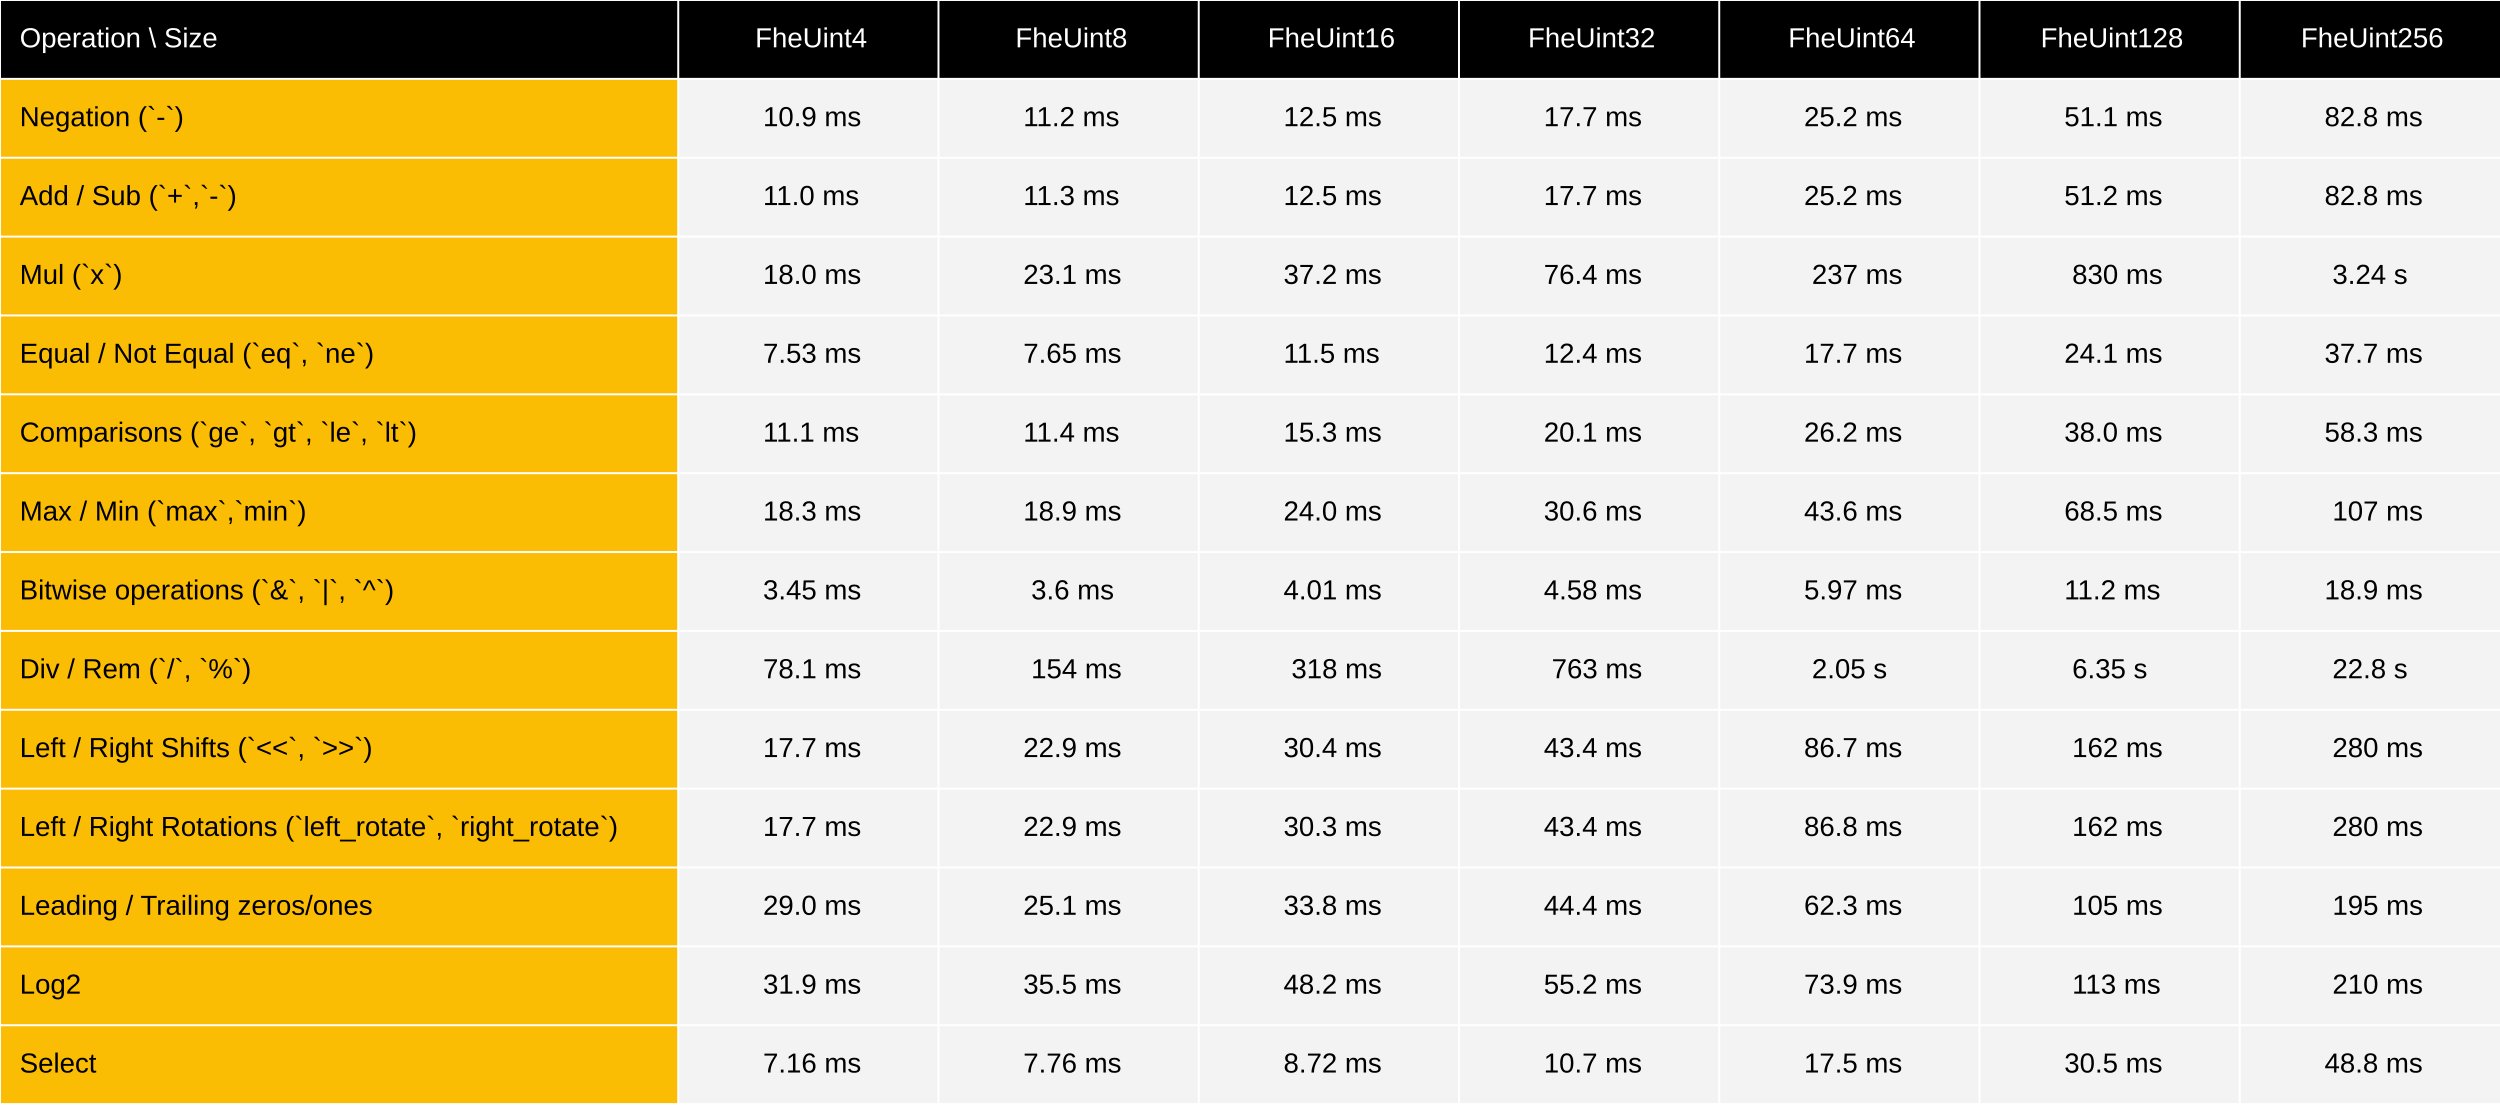
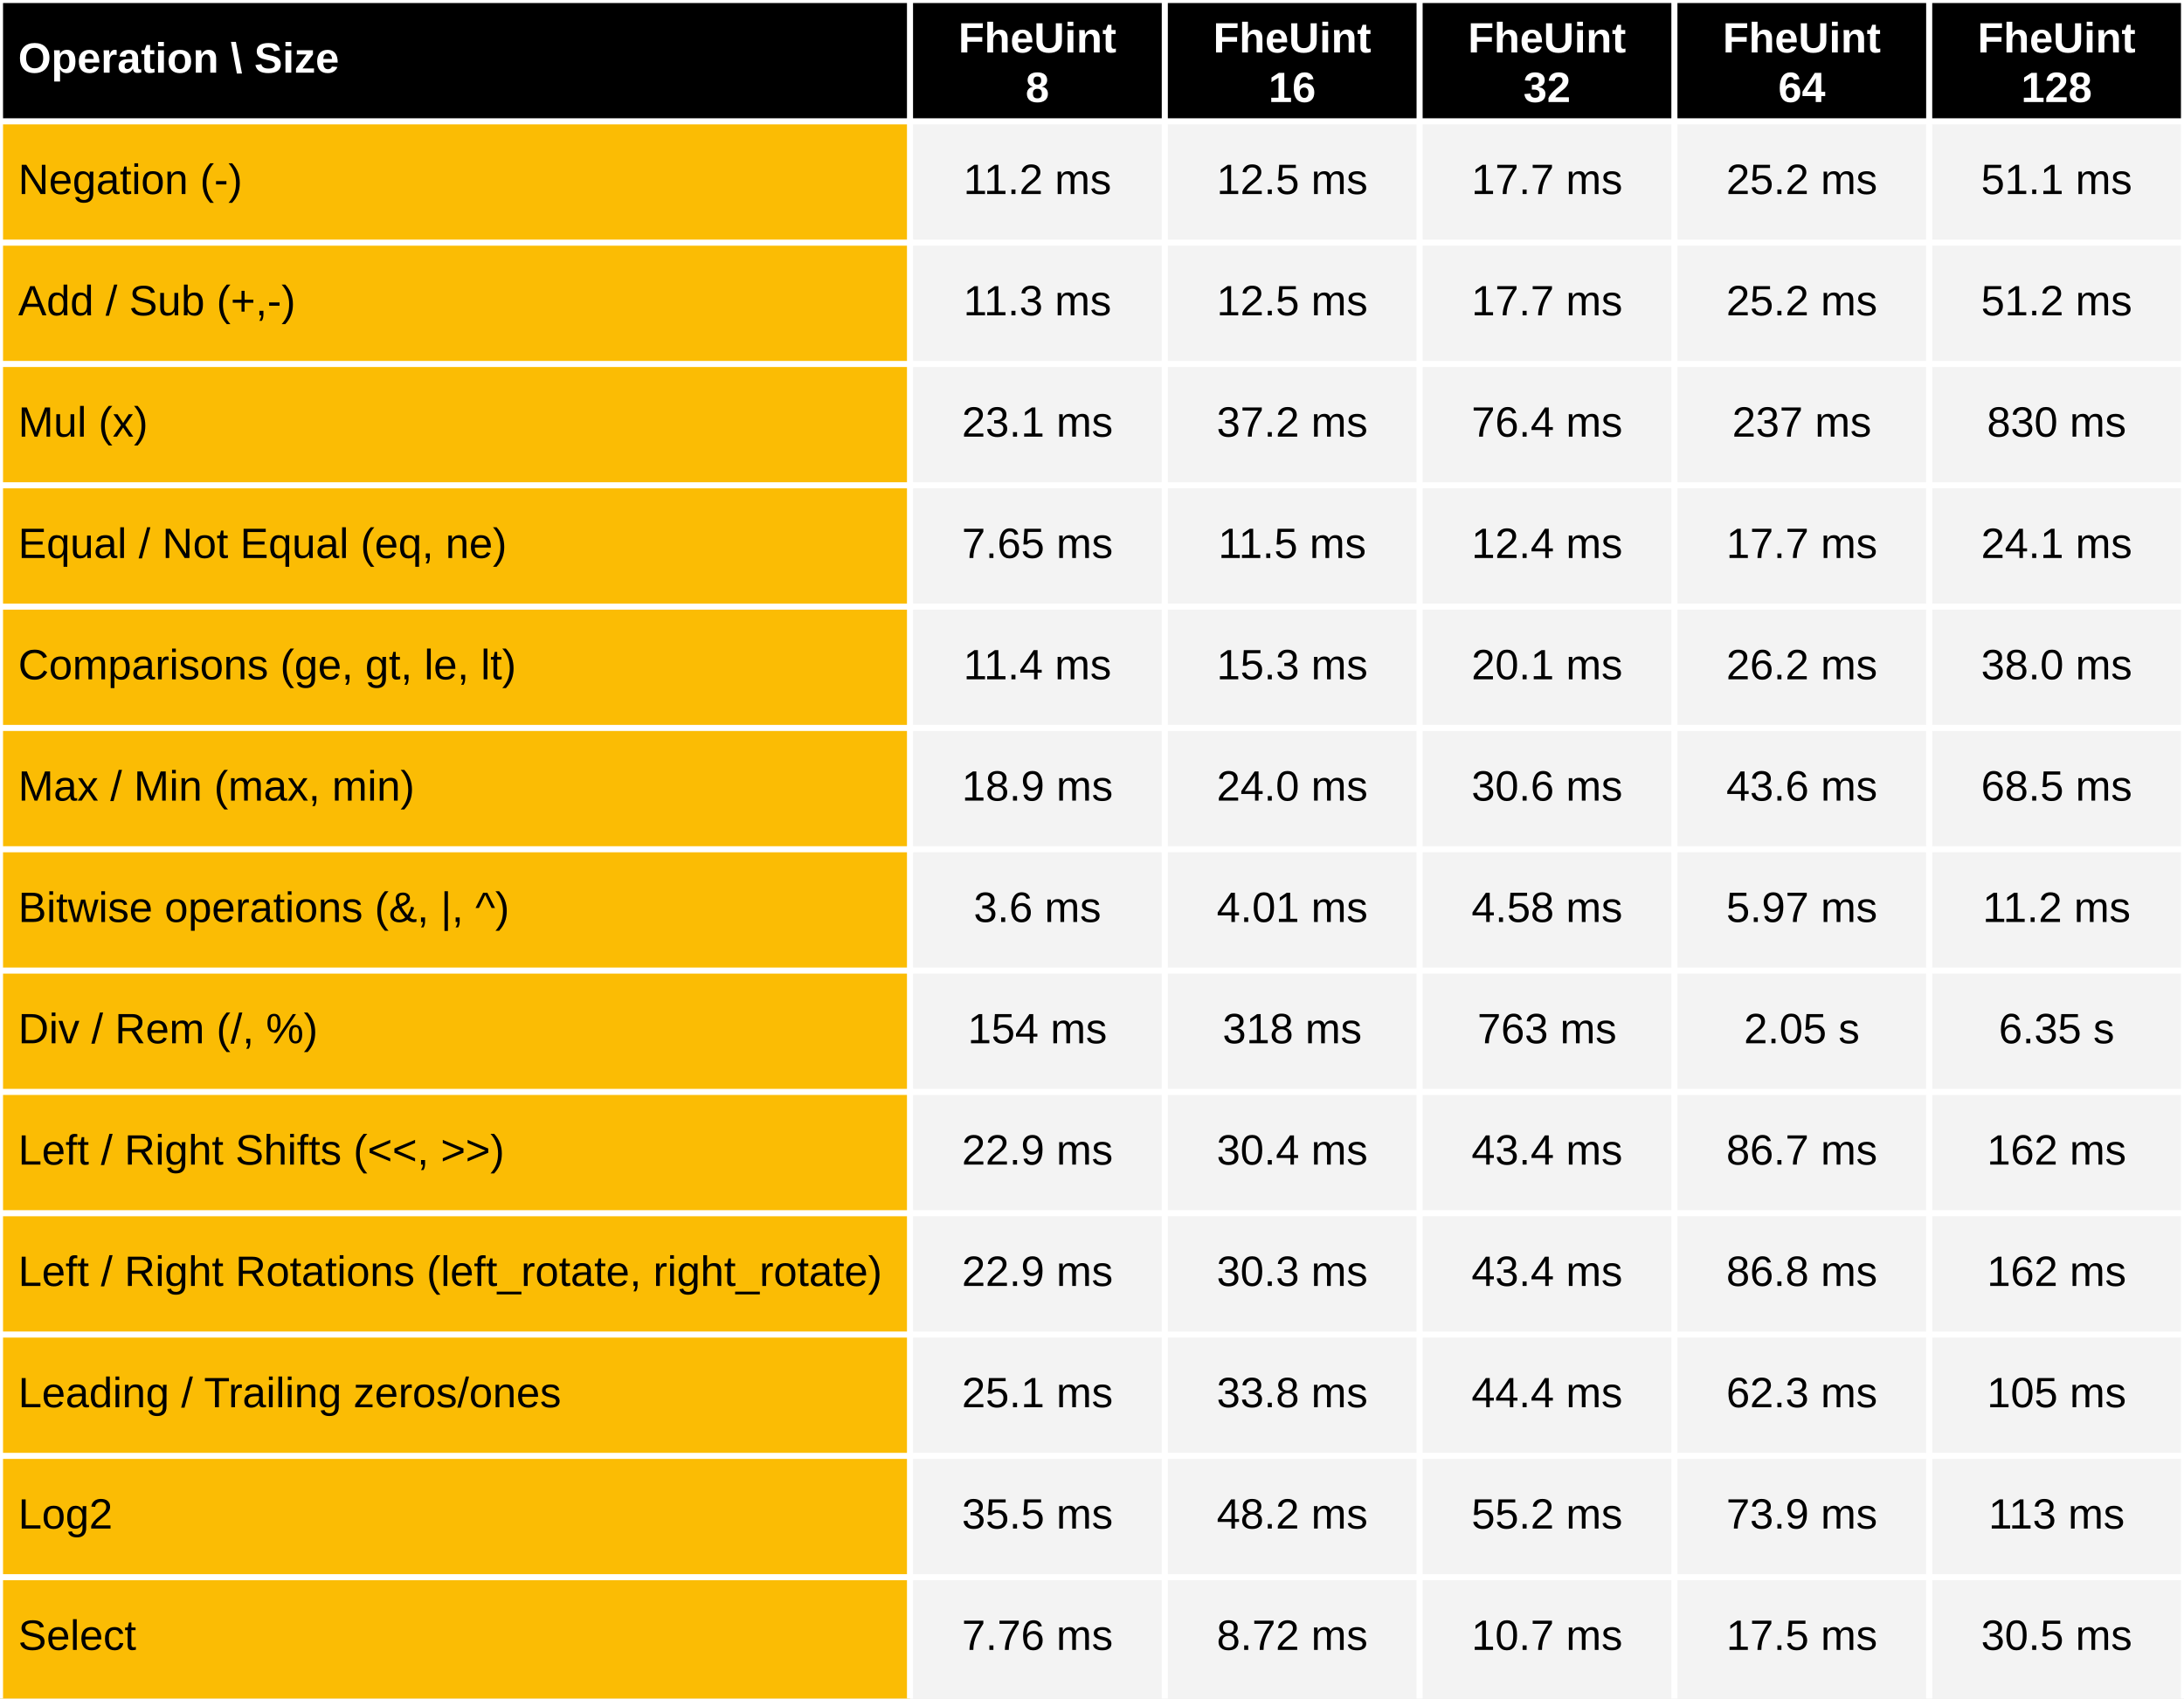
- <svg xmlns="http://www.w3.org/2000/svg" width="1268.0" height="560" viewBox="0 0 1268.0 560">
-   <rect x="0" y="0" width="1268.0" height="40" fill="black" />
-   <text x="10" y="24.0" fill="white" font-family="Arial" font-size="14">Operation \ Size</text>
-   <text x="383.0" y="24.0" fill="white" font-family="Arial" font-size="14">FheUint4</text>
-   <text x="515.0" y="24.0" fill="white" font-family="Arial" font-size="14">FheUint8</text>
-   <text x="643.0" y="24.0" fill="white" font-family="Arial" font-size="14">FheUint16</text>
-   <text x="775.0" y="24.0" fill="white" font-family="Arial" font-size="14">FheUint32</text>
-   <text x="907.0" y="24.0" fill="white" font-family="Arial" font-size="14">FheUint64</text>
-   <text x="1035.0" y="24.0" fill="white" font-family="Arial" font-size="14">FheUint128</text>
-   <text x="1167.0" y="24.0" fill="white" font-family="Arial" font-size="14">FheUint256</text>
-   <rect x="0" y="40" width="1268.0" height="40" fill="#fbbc04" />
-   <text x="10" y="64.0" fill="black" font-family="Arial" font-size="14">Negation (`-`)</text>
-   <rect x="344.0" y="40" width="1268.0" height="40" fill="#f3f3f3" />
-   <text x="387.0" y="64.0" fill="black" font-family="Arial" font-size="14">10.9 ms</text>
-   <rect x="476.0" y="40" width="1268.0" height="40" fill="#f3f3f3" />
-   <text x="519.0" y="64.0" fill="black" font-family="Arial" font-size="14">11.2 ms</text>
-   <rect x="608.0" y="40" width="1268.0" height="40" fill="#f3f3f3" />
-   <text x="651.0" y="64.0" fill="black" font-family="Arial" font-size="14">12.5 ms</text>
-   <rect x="740.0" y="40" width="1268.0" height="40" fill="#f3f3f3" />
-   <text x="783.0" y="64.0" fill="black" font-family="Arial" font-size="14">17.7 ms</text>
-   <rect x="872.0" y="40" width="1268.0" height="40" fill="#f3f3f3" />
-   <text x="915.0" y="64.0" fill="black" font-family="Arial" font-size="14">25.2 ms</text>
-   <rect x="1004.0" y="40" width="1268.0" height="40" fill="#f3f3f3" />
-   <text x="1047.0" y="64.0" fill="black" font-family="Arial" font-size="14">51.1 ms</text>
-   <rect x="1136.0" y="40" width="1268.0" height="40" fill="#f3f3f3" />
-   <text x="1179.0" y="64.0" fill="black" font-family="Arial" font-size="14">82.8 ms</text>
-   <rect x="0" y="80" width="1268.0" height="40" fill="#fbbc04" />
-   <text x="10" y="104.0" fill="black" font-family="Arial" font-size="14">Add / Sub (`+`,`-`)</text>
-   <rect x="344.0" y="80" width="1268.0" height="40" fill="#f3f3f3" />
-   <text x="387.0" y="104.0" fill="black" font-family="Arial" font-size="14">11.0 ms</text>
-   <rect x="476.0" y="80" width="1268.0" height="40" fill="#f3f3f3" />
-   <text x="519.0" y="104.0" fill="black" font-family="Arial" font-size="14">11.3 ms</text>
-   <rect x="608.0" y="80" width="1268.0" height="40" fill="#f3f3f3" />
-   <text x="651.0" y="104.0" fill="black" font-family="Arial" font-size="14">12.5 ms</text>
-   <rect x="740.0" y="80" width="1268.0" height="40" fill="#f3f3f3" />
-   <text x="783.0" y="104.0" fill="black" font-family="Arial" font-size="14">17.7 ms</text>
-   <rect x="872.0" y="80" width="1268.0" height="40" fill="#f3f3f3" />
-   <text x="915.0" y="104.0" fill="black" font-family="Arial" font-size="14">25.2 ms</text>
-   <rect x="1004.0" y="80" width="1268.0" height="40" fill="#f3f3f3" />
-   <text x="1047.0" y="104.0" fill="black" font-family="Arial" font-size="14">51.2 ms</text>
-   <rect x="1136.0" y="80" width="1268.0" height="40" fill="#f3f3f3" />
-   <text x="1179.0" y="104.0" fill="black" font-family="Arial" font-size="14">82.8 ms</text>
-   <rect x="0" y="120" width="1268.0" height="40" fill="#fbbc04" />
-   <text x="10" y="144.0" fill="black" font-family="Arial" font-size="14">Mul (`x`)</text>
-   <rect x="344.0" y="120" width="1268.0" height="40" fill="#f3f3f3" />
-   <text x="387.0" y="144.0" fill="black" font-family="Arial" font-size="14">18.0 ms</text>
-   <rect x="476.0" y="120" width="1268.0" height="40" fill="#f3f3f3" />
-   <text x="519.0" y="144.0" fill="black" font-family="Arial" font-size="14">23.1 ms</text>
-   <rect x="608.0" y="120" width="1268.0" height="40" fill="#f3f3f3" />
-   <text x="651.0" y="144.0" fill="black" font-family="Arial" font-size="14">37.2 ms</text>
-   <rect x="740.0" y="120" width="1268.0" height="40" fill="#f3f3f3" />
-   <text x="783.0" y="144.0" fill="black" font-family="Arial" font-size="14">76.4 ms</text>
-   <rect x="872.0" y="120" width="1268.0" height="40" fill="#f3f3f3" />
-   <text x="919.0" y="144.0" fill="black" font-family="Arial" font-size="14">237 ms</text>
-   <rect x="1004.0" y="120" width="1268.0" height="40" fill="#f3f3f3" />
-   <text x="1051.0" y="144.0" fill="black" font-family="Arial" font-size="14">830 ms</text>
-   <rect x="1136.0" y="120" width="1268.0" height="40" fill="#f3f3f3" />
-   <text x="1183.0" y="144.0" fill="black" font-family="Arial" font-size="14">3.24 s</text>
-   <rect x="0" y="160" width="1268.0" height="40" fill="#fbbc04" />
-   <text x="10" y="184.0" fill="black" font-family="Arial" font-size="14">Equal / Not Equal (`eq`, `ne`)</text>
-   <rect x="344.0" y="160" width="1268.0" height="40" fill="#f3f3f3" />
-   <text x="387.0" y="184.0" fill="black" font-family="Arial" font-size="14">7.53 ms</text>
-   <rect x="476.0" y="160" width="1268.0" height="40" fill="#f3f3f3" />
-   <text x="519.0" y="184.0" fill="black" font-family="Arial" font-size="14">7.65 ms</text>
-   <rect x="608.0" y="160" width="1268.0" height="40" fill="#f3f3f3" />
-   <text x="651.0" y="184.0" fill="black" font-family="Arial" font-size="14">11.5 ms</text>
-   <rect x="740.0" y="160" width="1268.0" height="40" fill="#f3f3f3" />
-   <text x="783.0" y="184.0" fill="black" font-family="Arial" font-size="14">12.4 ms</text>
-   <rect x="872.0" y="160" width="1268.0" height="40" fill="#f3f3f3" />
-   <text x="915.0" y="184.0" fill="black" font-family="Arial" font-size="14">17.7 ms</text>
-   <rect x="1004.0" y="160" width="1268.0" height="40" fill="#f3f3f3" />
-   <text x="1047.0" y="184.0" fill="black" font-family="Arial" font-size="14">24.1 ms</text>
-   <rect x="1136.0" y="160" width="1268.0" height="40" fill="#f3f3f3" />
-   <text x="1179.0" y="184.0" fill="black" font-family="Arial" font-size="14">37.7 ms</text>
-   <rect x="0" y="200" width="1268.0" height="40" fill="#fbbc04" />
-   <text x="10" y="224.0" fill="black" font-family="Arial" font-size="14">Comparisons  (`ge`, `gt`, `le`, `lt`)</text>
-   <rect x="344.0" y="200" width="1268.0" height="40" fill="#f3f3f3" />
-   <text x="387.0" y="224.0" fill="black" font-family="Arial" font-size="14">11.1 ms</text>
-   <rect x="476.0" y="200" width="1268.0" height="40" fill="#f3f3f3" />
-   <text x="519.0" y="224.0" fill="black" font-family="Arial" font-size="14">11.4 ms</text>
-   <rect x="608.0" y="200" width="1268.0" height="40" fill="#f3f3f3" />
-   <text x="651.0" y="224.0" fill="black" font-family="Arial" font-size="14">15.3 ms</text>
-   <rect x="740.0" y="200" width="1268.0" height="40" fill="#f3f3f3" />
-   <text x="783.0" y="224.0" fill="black" font-family="Arial" font-size="14">20.1 ms</text>
-   <rect x="872.0" y="200" width="1268.0" height="40" fill="#f3f3f3" />
-   <text x="915.0" y="224.0" fill="black" font-family="Arial" font-size="14">26.2 ms</text>
-   <rect x="1004.0" y="200" width="1268.0" height="40" fill="#f3f3f3" />
-   <text x="1047.0" y="224.0" fill="black" font-family="Arial" font-size="14">38.0 ms</text>
-   <rect x="1136.0" y="200" width="1268.0" height="40" fill="#f3f3f3" />
-   <text x="1179.0" y="224.0" fill="black" font-family="Arial" font-size="14">58.3 ms</text>
-   <rect x="0" y="240" width="1268.0" height="40" fill="#fbbc04" />
-   <text x="10" y="264.0" fill="black" font-family="Arial" font-size="14">Max / Min   (`max`,`min`)</text>
-   <rect x="344.0" y="240" width="1268.0" height="40" fill="#f3f3f3" />
-   <text x="387.0" y="264.0" fill="black" font-family="Arial" font-size="14">18.3 ms</text>
-   <rect x="476.0" y="240" width="1268.0" height="40" fill="#f3f3f3" />
-   <text x="519.0" y="264.0" fill="black" font-family="Arial" font-size="14">18.9 ms</text>
-   <rect x="608.0" y="240" width="1268.0" height="40" fill="#f3f3f3" />
-   <text x="651.0" y="264.0" fill="black" font-family="Arial" font-size="14">24.0 ms</text>
-   <rect x="740.0" y="240" width="1268.0" height="40" fill="#f3f3f3" />
-   <text x="783.0" y="264.0" fill="black" font-family="Arial" font-size="14">30.6 ms</text>
-   <rect x="872.0" y="240" width="1268.0" height="40" fill="#f3f3f3" />
-   <text x="915.0" y="264.0" fill="black" font-family="Arial" font-size="14">43.6 ms</text>
-   <rect x="1004.0" y="240" width="1268.0" height="40" fill="#f3f3f3" />
-   <text x="1047.0" y="264.0" fill="black" font-family="Arial" font-size="14">68.5 ms</text>
-   <rect x="1136.0" y="240" width="1268.0" height="40" fill="#f3f3f3" />
-   <text x="1183.0" y="264.0" fill="black" font-family="Arial" font-size="14">107 ms</text>
-   <rect x="0" y="280" width="1268.0" height="40" fill="#fbbc04" />
-   <text x="10" y="304.0" fill="black" font-family="Arial" font-size="14">Bitwise operations (`&amp;`, `|`, `^`)</text>
-   <rect x="344.0" y="280" width="1268.0" height="40" fill="#f3f3f3" />
-   <text x="387.0" y="304.0" fill="black" font-family="Arial" font-size="14">3.45 ms</text>
-   <rect x="476.0" y="280" width="1268.0" height="40" fill="#f3f3f3" />
-   <text x="523.0" y="304.0" fill="black" font-family="Arial" font-size="14">3.6 ms</text>
-   <rect x="608.0" y="280" width="1268.0" height="40" fill="#f3f3f3" />
-   <text x="651.0" y="304.0" fill="black" font-family="Arial" font-size="14">4.01 ms</text>
-   <rect x="740.0" y="280" width="1268.0" height="40" fill="#f3f3f3" />
-   <text x="783.0" y="304.0" fill="black" font-family="Arial" font-size="14">4.58 ms</text>
-   <rect x="872.0" y="280" width="1268.0" height="40" fill="#f3f3f3" />
-   <text x="915.0" y="304.0" fill="black" font-family="Arial" font-size="14">5.97 ms</text>
-   <rect x="1004.0" y="280" width="1268.0" height="40" fill="#f3f3f3" />
-   <text x="1047.0" y="304.0" fill="black" font-family="Arial" font-size="14">11.2 ms</text>
-   <rect x="1136.0" y="280" width="1268.0" height="40" fill="#f3f3f3" />
-   <text x="1179.0" y="304.0" fill="black" font-family="Arial" font-size="14">18.9 ms</text>
-   <rect x="0" y="320" width="1268.0" height="40" fill="#fbbc04" />
-   <text x="10" y="344.0" fill="black" font-family="Arial" font-size="14">Div / Rem  (`/`, `%`)</text>
-   <rect x="344.0" y="320" width="1268.0" height="40" fill="#f3f3f3" />
-   <text x="387.0" y="344.0" fill="black" font-family="Arial" font-size="14">78.1 ms</text>
-   <rect x="476.0" y="320" width="1268.0" height="40" fill="#f3f3f3" />
-   <text x="523.0" y="344.0" fill="black" font-family="Arial" font-size="14">154 ms</text>
-   <rect x="608.0" y="320" width="1268.0" height="40" fill="#f3f3f3" />
-   <text x="655.0" y="344.0" fill="black" font-family="Arial" font-size="14">318 ms</text>
-   <rect x="740.0" y="320" width="1268.0" height="40" fill="#f3f3f3" />
-   <text x="787.0" y="344.0" fill="black" font-family="Arial" font-size="14">763 ms</text>
-   <rect x="872.0" y="320" width="1268.0" height="40" fill="#f3f3f3" />
-   <text x="919.0" y="344.0" fill="black" font-family="Arial" font-size="14">2.05 s</text>
-   <rect x="1004.0" y="320" width="1268.0" height="40" fill="#f3f3f3" />
-   <text x="1051.0" y="344.0" fill="black" font-family="Arial" font-size="14">6.35 s</text>
-   <rect x="1136.0" y="320" width="1268.0" height="40" fill="#f3f3f3" />
-   <text x="1183.0" y="344.0" fill="black" font-family="Arial" font-size="14">22.8 s</text>
-   <rect x="0" y="360" width="1268.0" height="40" fill="#fbbc04" />
-   <text x="10" y="384.0" fill="black" font-family="Arial" font-size="14">Left / Right Shifts (`&lt;&lt;`, `&gt;&gt;`)</text>
-   <rect x="344.0" y="360" width="1268.0" height="40" fill="#f3f3f3" />
-   <text x="387.0" y="384.0" fill="black" font-family="Arial" font-size="14">17.7 ms</text>
-   <rect x="476.0" y="360" width="1268.0" height="40" fill="#f3f3f3" />
-   <text x="519.0" y="384.0" fill="black" font-family="Arial" font-size="14">22.9 ms</text>
-   <rect x="608.0" y="360" width="1268.0" height="40" fill="#f3f3f3" />
-   <text x="651.0" y="384.0" fill="black" font-family="Arial" font-size="14">30.4 ms</text>
-   <rect x="740.0" y="360" width="1268.0" height="40" fill="#f3f3f3" />
-   <text x="783.0" y="384.0" fill="black" font-family="Arial" font-size="14">43.4 ms</text>
-   <rect x="872.0" y="360" width="1268.0" height="40" fill="#f3f3f3" />
-   <text x="915.0" y="384.0" fill="black" font-family="Arial" font-size="14">86.7 ms</text>
-   <rect x="1004.0" y="360" width="1268.0" height="40" fill="#f3f3f3" />
-   <text x="1051.0" y="384.0" fill="black" font-family="Arial" font-size="14">162 ms</text>
-   <rect x="1136.0" y="360" width="1268.0" height="40" fill="#f3f3f3" />
-   <text x="1183.0" y="384.0" fill="black" font-family="Arial" font-size="14">280 ms</text>
-   <rect x="0" y="400" width="1268.0" height="40" fill="#fbbc04" />
-   <text x="10" y="424.0" fill="black" font-family="Arial" font-size="14">Left / Right Rotations (`left_rotate`, `right_rotate`)</text>
-   <rect x="344.0" y="400" width="1268.0" height="40" fill="#f3f3f3" />
-   <text x="387.0" y="424.0" fill="black" font-family="Arial" font-size="14">17.7 ms</text>
-   <rect x="476.0" y="400" width="1268.0" height="40" fill="#f3f3f3" />
-   <text x="519.0" y="424.0" fill="black" font-family="Arial" font-size="14">22.9 ms</text>
-   <rect x="608.0" y="400" width="1268.0" height="40" fill="#f3f3f3" />
-   <text x="651.0" y="424.0" fill="black" font-family="Arial" font-size="14">30.3 ms</text>
-   <rect x="740.0" y="400" width="1268.0" height="40" fill="#f3f3f3" />
-   <text x="783.0" y="424.0" fill="black" font-family="Arial" font-size="14">43.4 ms</text>
-   <rect x="872.0" y="400" width="1268.0" height="40" fill="#f3f3f3" />
-   <text x="915.0" y="424.0" fill="black" font-family="Arial" font-size="14">86.8 ms</text>
-   <rect x="1004.0" y="400" width="1268.0" height="40" fill="#f3f3f3" />
-   <text x="1051.0" y="424.0" fill="black" font-family="Arial" font-size="14">162 ms</text>
-   <rect x="1136.0" y="400" width="1268.0" height="40" fill="#f3f3f3" />
-   <text x="1183.0" y="424.0" fill="black" font-family="Arial" font-size="14">280 ms</text>
-   <rect x="0" y="440" width="1268.0" height="40" fill="#fbbc04" />
-   <text x="10" y="464.0" fill="black" font-family="Arial" font-size="14">Leading / Trailing zeros/ones</text>
-   <rect x="344.0" y="440" width="1268.0" height="40" fill="#f3f3f3" />
-   <text x="387.0" y="464.0" fill="black" font-family="Arial" font-size="14">29.0 ms</text>
-   <rect x="476.0" y="440" width="1268.0" height="40" fill="#f3f3f3" />
-   <text x="519.0" y="464.0" fill="black" font-family="Arial" font-size="14">25.1 ms</text>
-   <rect x="608.0" y="440" width="1268.0" height="40" fill="#f3f3f3" />
-   <text x="651.0" y="464.0" fill="black" font-family="Arial" font-size="14">33.8 ms</text>
-   <rect x="740.0" y="440" width="1268.0" height="40" fill="#f3f3f3" />
-   <text x="783.0" y="464.0" fill="black" font-family="Arial" font-size="14">44.4 ms</text>
-   <rect x="872.0" y="440" width="1268.0" height="40" fill="#f3f3f3" />
-   <text x="915.0" y="464.0" fill="black" font-family="Arial" font-size="14">62.3 ms</text>
-   <rect x="1004.0" y="440" width="1268.0" height="40" fill="#f3f3f3" />
-   <text x="1051.0" y="464.0" fill="black" font-family="Arial" font-size="14">105 ms</text>
-   <rect x="1136.0" y="440" width="1268.0" height="40" fill="#f3f3f3" />
-   <text x="1183.0" y="464.0" fill="black" font-family="Arial" font-size="14">195 ms</text>
-   <rect x="0" y="480" width="1268.0" height="40" fill="#fbbc04" />
-   <text x="10" y="504.0" fill="black" font-family="Arial" font-size="14">Log2</text>
-   <rect x="344.0" y="480" width="1268.0" height="40" fill="#f3f3f3" />
-   <text x="387.0" y="504.0" fill="black" font-family="Arial" font-size="14">31.9 ms</text>
-   <rect x="476.0" y="480" width="1268.0" height="40" fill="#f3f3f3" />
-   <text x="519.0" y="504.0" fill="black" font-family="Arial" font-size="14">35.5 ms</text>
-   <rect x="608.0" y="480" width="1268.0" height="40" fill="#f3f3f3" />
-   <text x="651.0" y="504.0" fill="black" font-family="Arial" font-size="14">48.2 ms</text>
-   <rect x="740.0" y="480" width="1268.0" height="40" fill="#f3f3f3" />
-   <text x="783.0" y="504.0" fill="black" font-family="Arial" font-size="14">55.2 ms</text>
-   <rect x="872.0" y="480" width="1268.0" height="40" fill="#f3f3f3" />
-   <text x="915.0" y="504.0" fill="black" font-family="Arial" font-size="14">73.9 ms</text>
-   <rect x="1004.0" y="480" width="1268.0" height="40" fill="#f3f3f3" />
-   <text x="1051.0" y="504.0" fill="black" font-family="Arial" font-size="14">113 ms</text>
-   <rect x="1136.0" y="480" width="1268.0" height="40" fill="#f3f3f3" />
-   <text x="1183.0" y="504.0" fill="black" font-family="Arial" font-size="14">210 ms</text>
-   <rect x="0" y="520" width="1268.0" height="40" fill="#fbbc04" />
-   <text x="10" y="544.0" fill="black" font-family="Arial" font-size="14">Select</text>
-   <rect x="344.0" y="520" width="1268.0" height="40" fill="#f3f3f3" />
-   <text x="387.0" y="544.0" fill="black" font-family="Arial" font-size="14">7.16 ms</text>
-   <rect x="476.0" y="520" width="1268.0" height="40" fill="#f3f3f3" />
-   <text x="519.0" y="544.0" fill="black" font-family="Arial" font-size="14">7.76 ms</text>
-   <rect x="608.0" y="520" width="1268.0" height="40" fill="#f3f3f3" />
-   <text x="651.0" y="544.0" fill="black" font-family="Arial" font-size="14">8.72 ms</text>
-   <rect x="740.0" y="520" width="1268.0" height="40" fill="#f3f3f3" />
-   <text x="783.0" y="544.0" fill="black" font-family="Arial" font-size="14">10.7 ms</text>
-   <rect x="872.0" y="520" width="1268.0" height="40" fill="#f3f3f3" />
-   <text x="915.0" y="544.0" fill="black" font-family="Arial" font-size="14">17.5 ms</text>
-   <rect x="1004.0" y="520" width="1268.0" height="40" fill="#f3f3f3" />
-   <text x="1047.0" y="544.0" fill="black" font-family="Arial" font-size="14">30.5 ms</text>
-   <rect x="1136.0" y="520" width="1268.0" height="40" fill="#f3f3f3" />
-   <text x="1179.0" y="544.0" fill="black" font-family="Arial" font-size="14">48.8 ms</text>
-   <line x1="0" y1="0" x2="0" y2="560" stroke="white" />
-   <line x1="344.0" y1="0" x2="344.0" y2="560" stroke="white" />
-   <line x1="476.0" y1="0" x2="476.0" y2="560" stroke="white" />
-   <line x1="608.0" y1="0" x2="608.0" y2="560" stroke="white" />
-   <line x1="740.0" y1="0" x2="740.0" y2="560" stroke="white" />
-   <line x1="872.0" y1="0" x2="872.0" y2="560" stroke="white" />
-   <line x1="1004.0" y1="0" x2="1004.0" y2="560" stroke="white" />
-   <line x1="1136.0" y1="0" x2="1136.0" y2="560" stroke="white" />
-   <line x1="0" y1="0" x2="1268.0" y2="0" stroke="white" />
-   <line x1="0" y1="40" x2="1268.0" y2="40" stroke="white" />
-   <line x1="0" y1="80" x2="1268.0" y2="80" stroke="white" />
-   <line x1="0" y1="120" x2="1268.0" y2="120" stroke="white" />
-   <line x1="0" y1="160" x2="1268.0" y2="160" stroke="white" />
-   <line x1="0" y1="200" x2="1268.0" y2="200" stroke="white" />
-   <line x1="0" y1="240" x2="1268.0" y2="240" stroke="white" />
-   <line x1="0" y1="280" x2="1268.0" y2="280" stroke="white" />
-   <line x1="0" y1="320" x2="1268.0" y2="320" stroke="white" />
-   <line x1="0" y1="360" x2="1268.0" y2="360" stroke="white" />
-   <line x1="0" y1="400" x2="1268.0" y2="400" stroke="white" />
-   <line x1="0" y1="440" x2="1268.0" y2="440" stroke="white" />
-   <line x1="0" y1="480" x2="1268.0" y2="480" stroke="white" />
-   <line x1="0" y1="520" x2="1268.0" y2="520" stroke="white" />
-   <line x1="0" y1="560" x2="1268.0" y2="560" stroke="white" />
+ <svg xmlns="http://www.w3.org/2000/svg" viewBox="0 0 720 560" preserveAspectRatio="meet" width="100%" height="560">
+   <rect x="0" y="0" width="720" height="40" fill="black" />
+   <text dominant-baseline="middle" text-anchor="start" font-family="Arial" font-size="14" font-weight="bold" fill="white" x="6" y="20.0">Operation \ Size</text>
+   <text dominant-baseline="middle" text-anchor="middle" font-family="Arial" font-size="14" font-weight="bold" fill="white" x="342.0" y="13.333">FheUint</text>
+   <text dominant-baseline="middle" text-anchor="middle" font-family="Arial" font-size="14" font-weight="bold" fill="white" x="342.0" y="29.667">8</text>
+   <text dominant-baseline="middle" text-anchor="middle" font-family="Arial" font-size="14" font-weight="bold" fill="white" x="426.0" y="13.333">FheUint</text>
+   <text dominant-baseline="middle" text-anchor="middle" font-family="Arial" font-size="14" font-weight="bold" fill="white" x="426.0" y="29.667">16</text>
+   <text dominant-baseline="middle" text-anchor="middle" font-family="Arial" font-size="14" font-weight="bold" fill="white" x="510.0" y="13.333">FheUint</text>
+   <text dominant-baseline="middle" text-anchor="middle" font-family="Arial" font-size="14" font-weight="bold" fill="white" x="510.0" y="29.667">32</text>
+   <text dominant-baseline="middle" text-anchor="middle" font-family="Arial" font-size="14" font-weight="bold" fill="white" x="594.0" y="13.333">FheUint</text>
+   <text dominant-baseline="middle" text-anchor="middle" font-family="Arial" font-size="14" font-weight="bold" fill="white" x="594.0" y="29.667">64</text>
+   <text dominant-baseline="middle" text-anchor="middle" font-family="Arial" font-size="14" font-weight="bold" fill="white" x="678.0" y="13.333">FheUint</text>
+   <text dominant-baseline="middle" text-anchor="middle" font-family="Arial" font-size="14" font-weight="bold" fill="white" x="678.0" y="29.667">128</text>
+   <rect x="0" y="40" width="300" height="520" fill="#fbbc04" />
+   <rect x="300" y="40" width="420" height="520" fill="#f3f3f3" />
+   <text dominant-baseline="middle" text-anchor="start" font-family="Arial" font-size="14" font-weight="normal" fill="black" x="6" y="60.0">Negation (-)</text>
+   <text dominant-baseline="middle" text-anchor="middle" font-family="Arial" font-size="14" font-weight="normal" fill="black" x="342.0" y="60.0">11.2 ms</text>
+   <text dominant-baseline="middle" text-anchor="middle" font-family="Arial" font-size="14" font-weight="normal" fill="black" x="426.0" y="60.0">12.5 ms</text>
+   <text dominant-baseline="middle" text-anchor="middle" font-family="Arial" font-size="14" font-weight="normal" fill="black" x="510.0" y="60.0">17.7 ms</text>
+   <text dominant-baseline="middle" text-anchor="middle" font-family="Arial" font-size="14" font-weight="normal" fill="black" x="594.0" y="60.0">25.2 ms</text>
+   <text dominant-baseline="middle" text-anchor="middle" font-family="Arial" font-size="14" font-weight="normal" fill="black" x="678.0" y="60.0">51.1 ms</text>
+   <text dominant-baseline="middle" text-anchor="start" font-family="Arial" font-size="14" font-weight="normal" fill="black" x="6" y="100.0">Add / Sub (+,-)</text>
+   <text dominant-baseline="middle" text-anchor="middle" font-family="Arial" font-size="14" font-weight="normal" fill="black" x="342.0" y="100.0">11.3 ms</text>
+   <text dominant-baseline="middle" text-anchor="middle" font-family="Arial" font-size="14" font-weight="normal" fill="black" x="426.0" y="100.0">12.5 ms</text>
+   <text dominant-baseline="middle" text-anchor="middle" font-family="Arial" font-size="14" font-weight="normal" fill="black" x="510.0" y="100.0">17.7 ms</text>
+   <text dominant-baseline="middle" text-anchor="middle" font-family="Arial" font-size="14" font-weight="normal" fill="black" x="594.0" y="100.0">25.2 ms</text>
+   <text dominant-baseline="middle" text-anchor="middle" font-family="Arial" font-size="14" font-weight="normal" fill="black" x="678.0" y="100.0">51.2 ms</text>
+   <text dominant-baseline="middle" text-anchor="start" font-family="Arial" font-size="14" font-weight="normal" fill="black" x="6" y="140.0">Mul (x)</text>
+   <text dominant-baseline="middle" text-anchor="middle" font-family="Arial" font-size="14" font-weight="normal" fill="black" x="342.0" y="140.0">23.1 ms</text>
+   <text dominant-baseline="middle" text-anchor="middle" font-family="Arial" font-size="14" font-weight="normal" fill="black" x="426.0" y="140.0">37.2 ms</text>
+   <text dominant-baseline="middle" text-anchor="middle" font-family="Arial" font-size="14" font-weight="normal" fill="black" x="510.0" y="140.0">76.4 ms</text>
+   <text dominant-baseline="middle" text-anchor="middle" font-family="Arial" font-size="14" font-weight="normal" fill="black" x="594.0" y="140.0">237 ms</text>
+   <text dominant-baseline="middle" text-anchor="middle" font-family="Arial" font-size="14" font-weight="normal" fill="black" x="678.0" y="140.0">830 ms</text>
+   <text dominant-baseline="middle" text-anchor="start" font-family="Arial" font-size="14" font-weight="normal" fill="black" x="6" y="180.0">Equal / Not Equal (eq, ne)</text>
+   <text dominant-baseline="middle" text-anchor="middle" font-family="Arial" font-size="14" font-weight="normal" fill="black" x="342.0" y="180.0">7.65 ms</text>
+   <text dominant-baseline="middle" text-anchor="middle" font-family="Arial" font-size="14" font-weight="normal" fill="black" x="426.0" y="180.0">11.5 ms</text>
+   <text dominant-baseline="middle" text-anchor="middle" font-family="Arial" font-size="14" font-weight="normal" fill="black" x="510.0" y="180.0">12.4 ms</text>
+   <text dominant-baseline="middle" text-anchor="middle" font-family="Arial" font-size="14" font-weight="normal" fill="black" x="594.0" y="180.0">17.7 ms</text>
+   <text dominant-baseline="middle" text-anchor="middle" font-family="Arial" font-size="14" font-weight="normal" fill="black" x="678.0" y="180.0">24.1 ms</text>
+   <text dominant-baseline="middle" text-anchor="start" font-family="Arial" font-size="14" font-weight="normal" fill="black" x="6" y="220.0">Comparisons (ge, gt, le, lt)</text>
+   <text dominant-baseline="middle" text-anchor="middle" font-family="Arial" font-size="14" font-weight="normal" fill="black" x="342.0" y="220.0">11.4 ms</text>
+   <text dominant-baseline="middle" text-anchor="middle" font-family="Arial" font-size="14" font-weight="normal" fill="black" x="426.0" y="220.0">15.3 ms</text>
+   <text dominant-baseline="middle" text-anchor="middle" font-family="Arial" font-size="14" font-weight="normal" fill="black" x="510.0" y="220.0">20.1 ms</text>
+   <text dominant-baseline="middle" text-anchor="middle" font-family="Arial" font-size="14" font-weight="normal" fill="black" x="594.0" y="220.0">26.2 ms</text>
+   <text dominant-baseline="middle" text-anchor="middle" font-family="Arial" font-size="14" font-weight="normal" fill="black" x="678.0" y="220.0">38.0 ms</text>
+   <text dominant-baseline="middle" text-anchor="start" font-family="Arial" font-size="14" font-weight="normal" fill="black" x="6" y="260.0">Max / Min (max, min)</text>
+   <text dominant-baseline="middle" text-anchor="middle" font-family="Arial" font-size="14" font-weight="normal" fill="black" x="342.0" y="260.0">18.9 ms</text>
+   <text dominant-baseline="middle" text-anchor="middle" font-family="Arial" font-size="14" font-weight="normal" fill="black" x="426.0" y="260.0">24.0 ms</text>
+   <text dominant-baseline="middle" text-anchor="middle" font-family="Arial" font-size="14" font-weight="normal" fill="black" x="510.0" y="260.0">30.6 ms</text>
+   <text dominant-baseline="middle" text-anchor="middle" font-family="Arial" font-size="14" font-weight="normal" fill="black" x="594.0" y="260.0">43.6 ms</text>
+   <text dominant-baseline="middle" text-anchor="middle" font-family="Arial" font-size="14" font-weight="normal" fill="black" x="678.0" y="260.0">68.5 ms</text>
+   <text dominant-baseline="middle" text-anchor="start" font-family="Arial" font-size="14" font-weight="normal" fill="black" x="6" y="300.0">Bitwise operations (&amp;, |, ^)</text>
+   <text dominant-baseline="middle" text-anchor="middle" font-family="Arial" font-size="14" font-weight="normal" fill="black" x="342.0" y="300.0">3.6 ms</text>
+   <text dominant-baseline="middle" text-anchor="middle" font-family="Arial" font-size="14" font-weight="normal" fill="black" x="426.0" y="300.0">4.01 ms</text>
+   <text dominant-baseline="middle" text-anchor="middle" font-family="Arial" font-size="14" font-weight="normal" fill="black" x="510.0" y="300.0">4.58 ms</text>
+   <text dominant-baseline="middle" text-anchor="middle" font-family="Arial" font-size="14" font-weight="normal" fill="black" x="594.0" y="300.0">5.97 ms</text>
+   <text dominant-baseline="middle" text-anchor="middle" font-family="Arial" font-size="14" font-weight="normal" fill="black" x="678.0" y="300.0">11.2 ms</text>
+   <text dominant-baseline="middle" text-anchor="start" font-family="Arial" font-size="14" font-weight="normal" fill="black" x="6" y="340.0">Div / Rem  (/, %)</text>
+   <text dominant-baseline="middle" text-anchor="middle" font-family="Arial" font-size="14" font-weight="normal" fill="black" x="342.0" y="340.0">154 ms</text>
+   <text dominant-baseline="middle" text-anchor="middle" font-family="Arial" font-size="14" font-weight="normal" fill="black" x="426.0" y="340.0">318 ms</text>
+   <text dominant-baseline="middle" text-anchor="middle" font-family="Arial" font-size="14" font-weight="normal" fill="black" x="510.0" y="340.0">763 ms</text>
+   <text dominant-baseline="middle" text-anchor="middle" font-family="Arial" font-size="14" font-weight="normal" fill="black" x="594.0" y="340.0">2.05 s</text>
+   <text dominant-baseline="middle" text-anchor="middle" font-family="Arial" font-size="14" font-weight="normal" fill="black" x="678.0" y="340.0">6.35 s</text>
+   <text dominant-baseline="middle" text-anchor="start" font-family="Arial" font-size="14" font-weight="normal" fill="black" x="6" y="380.0">Left / Right Shifts (&lt;&lt;, &gt;&gt;)</text>
+   <text dominant-baseline="middle" text-anchor="middle" font-family="Arial" font-size="14" font-weight="normal" fill="black" x="342.0" y="380.0">22.9 ms</text>
+   <text dominant-baseline="middle" text-anchor="middle" font-family="Arial" font-size="14" font-weight="normal" fill="black" x="426.0" y="380.0">30.4 ms</text>
+   <text dominant-baseline="middle" text-anchor="middle" font-family="Arial" font-size="14" font-weight="normal" fill="black" x="510.0" y="380.0">43.4 ms</text>
+   <text dominant-baseline="middle" text-anchor="middle" font-family="Arial" font-size="14" font-weight="normal" fill="black" x="594.0" y="380.0">86.7 ms</text>
+   <text dominant-baseline="middle" text-anchor="middle" font-family="Arial" font-size="14" font-weight="normal" fill="black" x="678.0" y="380.0">162 ms</text>
+   <text dominant-baseline="middle" text-anchor="start" font-family="Arial" font-size="14" font-weight="normal" fill="black" x="6" y="420.0">Left / Right Rotations (left_rotate, right_rotate)</text>
+   <text dominant-baseline="middle" text-anchor="middle" font-family="Arial" font-size="14" font-weight="normal" fill="black" x="342.0" y="420.0">22.9 ms</text>
+   <text dominant-baseline="middle" text-anchor="middle" font-family="Arial" font-size="14" font-weight="normal" fill="black" x="426.0" y="420.0">30.3 ms</text>
+   <text dominant-baseline="middle" text-anchor="middle" font-family="Arial" font-size="14" font-weight="normal" fill="black" x="510.0" y="420.0">43.4 ms</text>
+   <text dominant-baseline="middle" text-anchor="middle" font-family="Arial" font-size="14" font-weight="normal" fill="black" x="594.0" y="420.0">86.8 ms</text>
+   <text dominant-baseline="middle" text-anchor="middle" font-family="Arial" font-size="14" font-weight="normal" fill="black" x="678.0" y="420.0">162 ms</text>
+   <text dominant-baseline="middle" text-anchor="start" font-family="Arial" font-size="14" font-weight="normal" fill="black" x="6" y="460.0">Leading / Trailing zeros/ones</text>
+   <text dominant-baseline="middle" text-anchor="middle" font-family="Arial" font-size="14" font-weight="normal" fill="black" x="342.0" y="460.0">25.1 ms</text>
+   <text dominant-baseline="middle" text-anchor="middle" font-family="Arial" font-size="14" font-weight="normal" fill="black" x="426.0" y="460.0">33.8 ms</text>
+   <text dominant-baseline="middle" text-anchor="middle" font-family="Arial" font-size="14" font-weight="normal" fill="black" x="510.0" y="460.0">44.4 ms</text>
+   <text dominant-baseline="middle" text-anchor="middle" font-family="Arial" font-size="14" font-weight="normal" fill="black" x="594.0" y="460.0">62.3 ms</text>
+   <text dominant-baseline="middle" text-anchor="middle" font-family="Arial" font-size="14" font-weight="normal" fill="black" x="678.0" y="460.0">105 ms</text>
+   <text dominant-baseline="middle" text-anchor="start" font-family="Arial" font-size="14" font-weight="normal" fill="black" x="6" y="500.0">Log2</text>
+   <text dominant-baseline="middle" text-anchor="middle" font-family="Arial" font-size="14" font-weight="normal" fill="black" x="342.0" y="500.0">35.5 ms</text>
+   <text dominant-baseline="middle" text-anchor="middle" font-family="Arial" font-size="14" font-weight="normal" fill="black" x="426.0" y="500.0">48.2 ms</text>
+   <text dominant-baseline="middle" text-anchor="middle" font-family="Arial" font-size="14" font-weight="normal" fill="black" x="510.0" y="500.0">55.2 ms</text>
+   <text dominant-baseline="middle" text-anchor="middle" font-family="Arial" font-size="14" font-weight="normal" fill="black" x="594.0" y="500.0">73.9 ms</text>
+   <text dominant-baseline="middle" text-anchor="middle" font-family="Arial" font-size="14" font-weight="normal" fill="black" x="678.0" y="500.0">113 ms</text>
+   <text dominant-baseline="middle" text-anchor="start" font-family="Arial" font-size="14" font-weight="normal" fill="black" x="6" y="540.0">Select</text>
+   <text dominant-baseline="middle" text-anchor="middle" font-family="Arial" font-size="14" font-weight="normal" fill="black" x="342.0" y="540.0">7.76 ms</text>
+   <text dominant-baseline="middle" text-anchor="middle" font-family="Arial" font-size="14" font-weight="normal" fill="black" x="426.0" y="540.0">8.72 ms</text>
+   <text dominant-baseline="middle" text-anchor="middle" font-family="Arial" font-size="14" font-weight="normal" fill="black" x="510.0" y="540.0">10.7 ms</text>
+   <text dominant-baseline="middle" text-anchor="middle" font-family="Arial" font-size="14" font-weight="normal" fill="black" x="594.0" y="540.0">17.5 ms</text>
+   <text dominant-baseline="middle" text-anchor="middle" font-family="Arial" font-size="14" font-weight="normal" fill="black" x="678.0" y="540.0">30.5 ms</text>
+   <line stroke="white" stroke-width="2" x1="0" y1="0" x2="720" y2="0" />
+   <line stroke="white" stroke-width="2" x1="0" y1="40" x2="720" y2="40" />
+   <line stroke="white" stroke-width="2" x1="0" y1="80" x2="720" y2="80" />
+   <line stroke="white" stroke-width="2" x1="0" y1="120" x2="720" y2="120" />
+   <line stroke="white" stroke-width="2" x1="0" y1="160" x2="720" y2="160" />
+   <line stroke="white" stroke-width="2" x1="0" y1="200" x2="720" y2="200" />
+   <line stroke="white" stroke-width="2" x1="0" y1="240" x2="720" y2="240" />
+   <line stroke="white" stroke-width="2" x1="0" y1="280" x2="720" y2="280" />
+   <line stroke="white" stroke-width="2" x1="0" y1="320" x2="720" y2="320" />
+   <line stroke="white" stroke-width="2" x1="0" y1="360" x2="720" y2="360" />
+   <line stroke="white" stroke-width="2" x1="0" y1="400" x2="720" y2="400" />
+   <line stroke="white" stroke-width="2" x1="0" y1="440" x2="720" y2="440" />
+   <line stroke="white" stroke-width="2" x1="0" y1="480" x2="720" y2="480" />
+   <line stroke="white" stroke-width="2" x1="0" y1="520" x2="720" y2="520" />
+   <line stroke="white" stroke-width="2" x1="0" y1="0" x2="0" y2="560" />
+   <line stroke="white" stroke-width="2" x1="300.0" y1="0" x2="300.0" y2="560" />
+   <line stroke="white" stroke-width="2" x1="384.0" y1="0" x2="384.0" y2="560" />
+   <line stroke="white" stroke-width="2" x1="468.0" y1="0" x2="468.0" y2="560" />
+   <line stroke="white" stroke-width="2" x1="552.0" y1="0" x2="552.0" y2="560" />
+   <line stroke="white" stroke-width="2" x1="636.0" y1="0" x2="636.0" y2="560" />
+   <line stroke="white" stroke-width="2" x1="720.0" y1="0" x2="720.0" y2="560" />
</svg>
